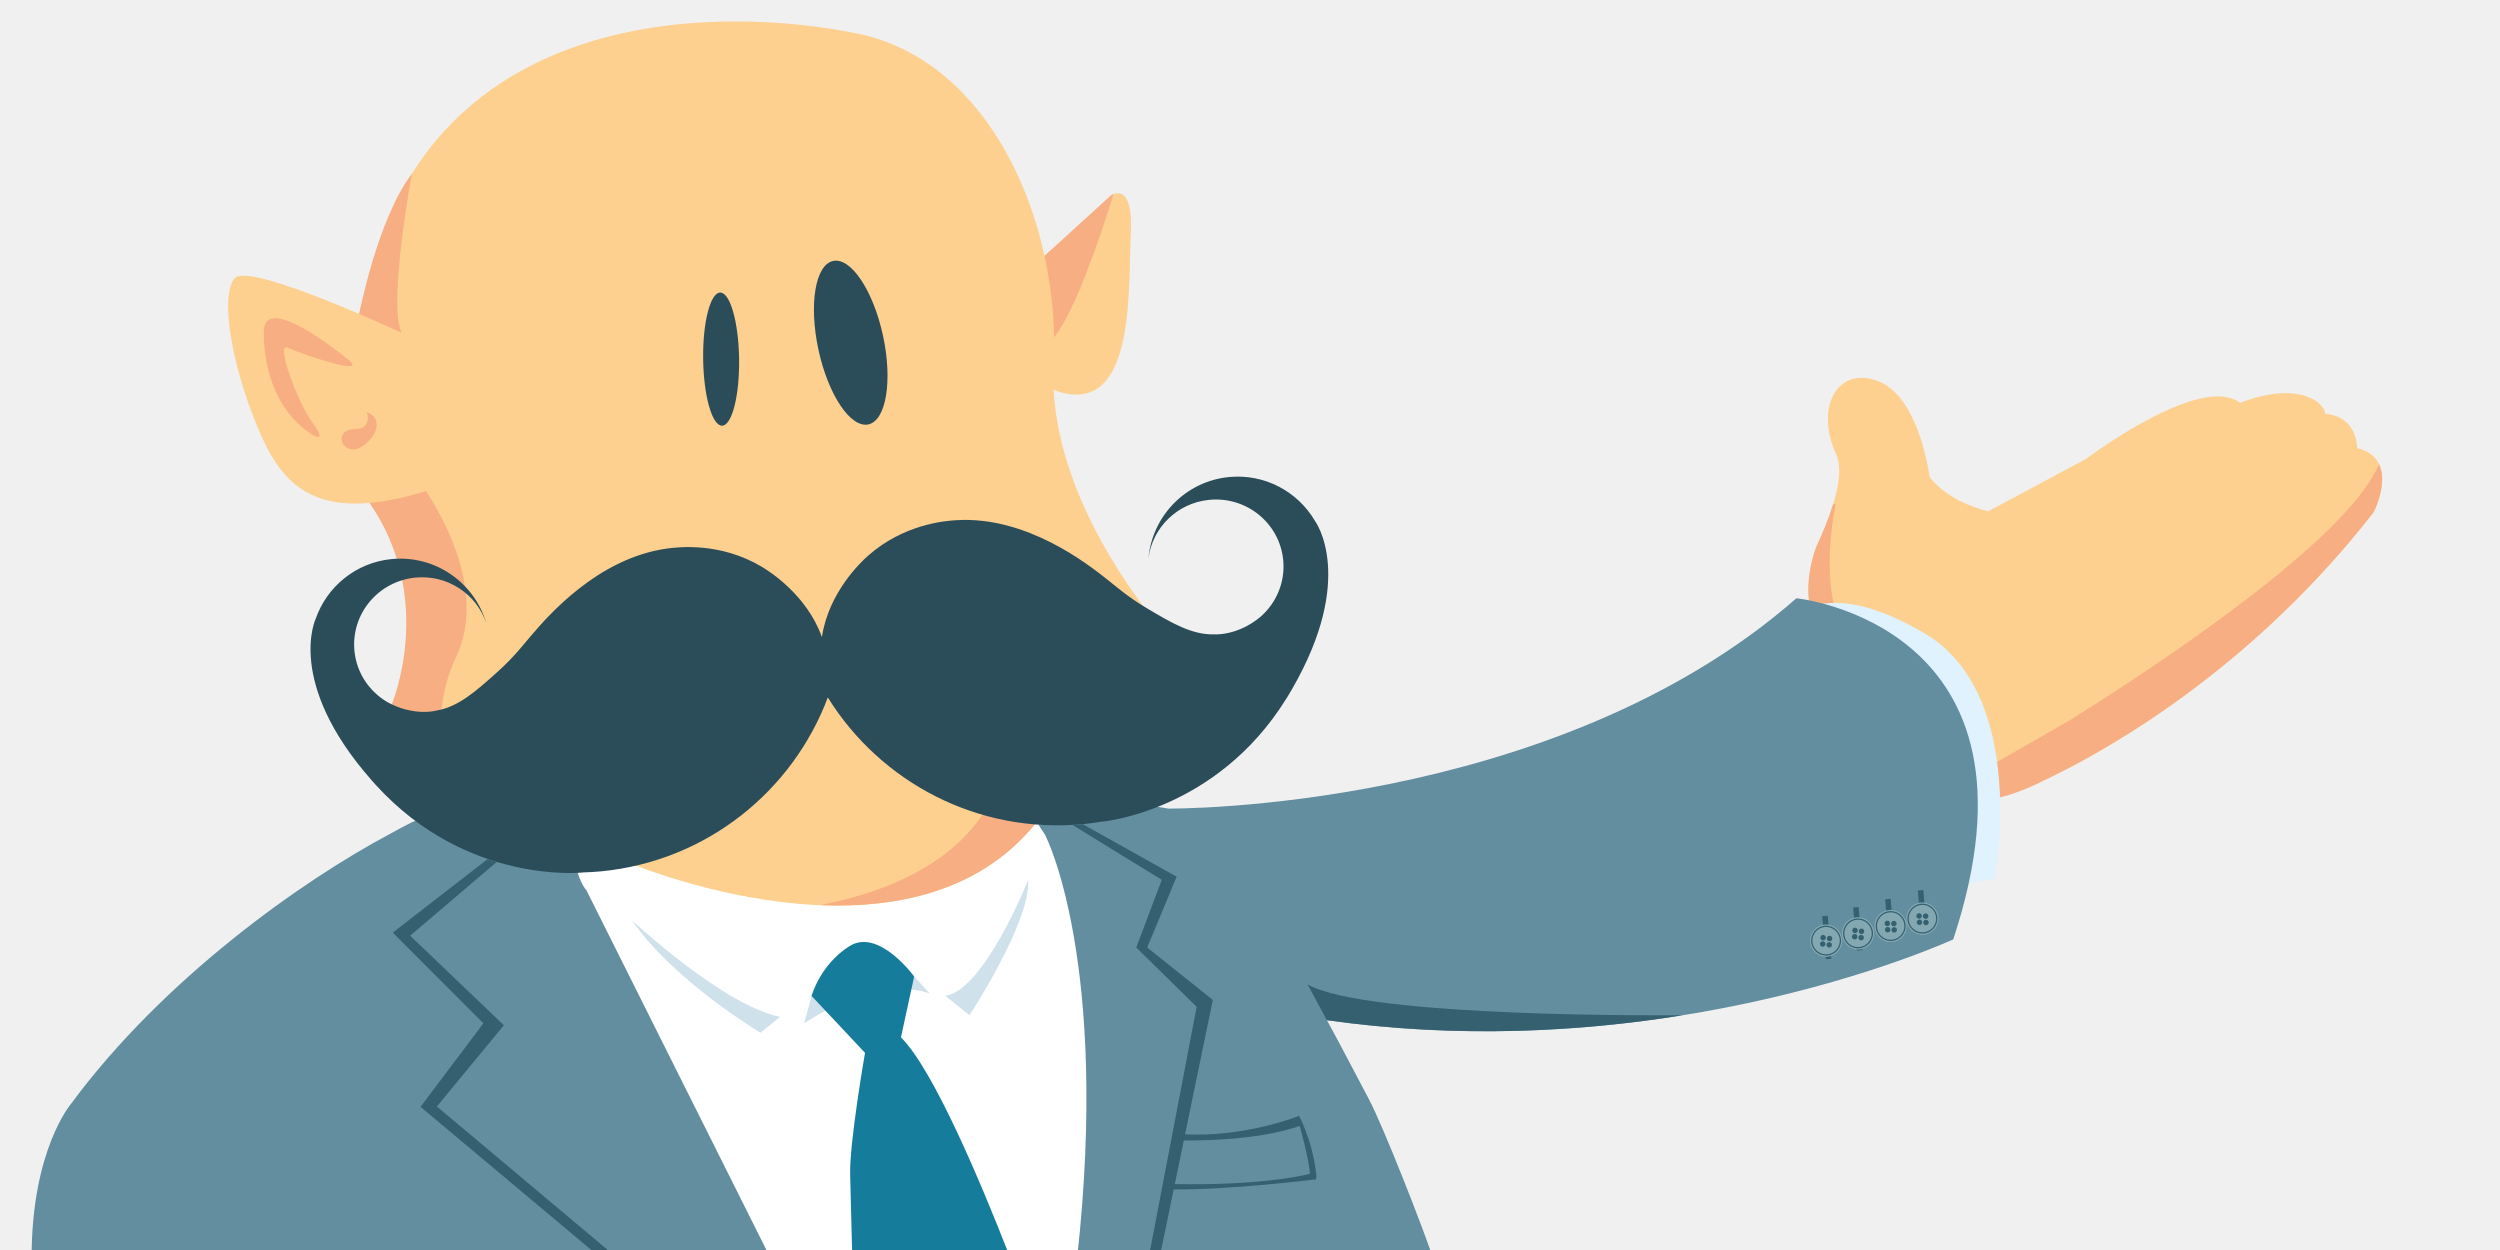
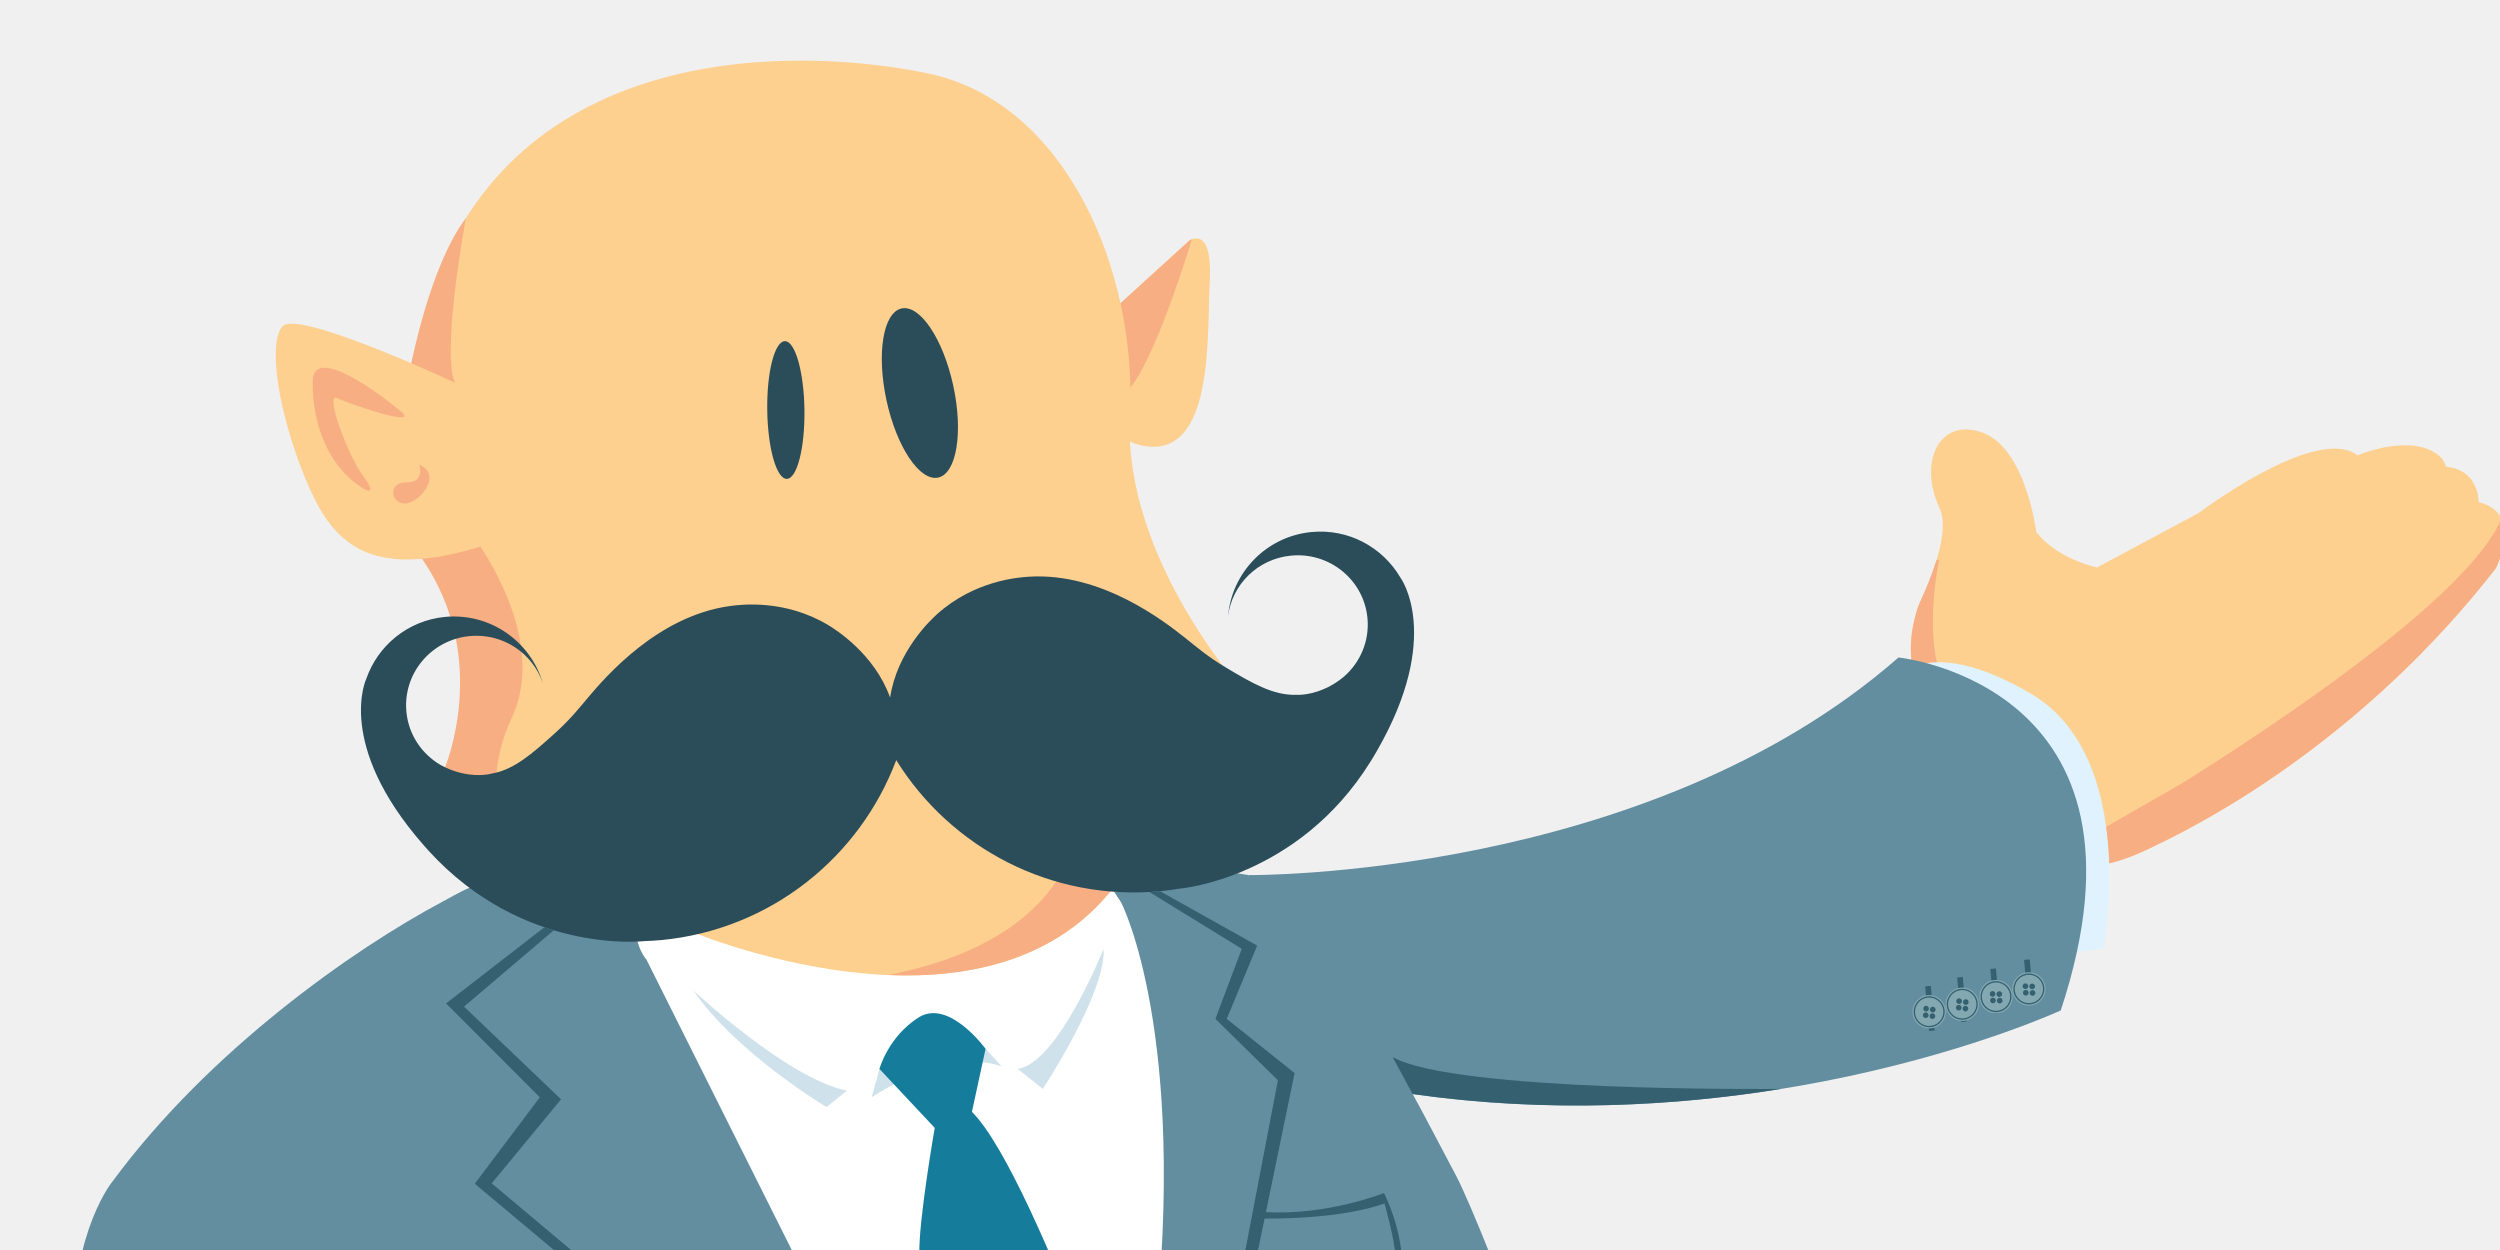
<svg xmlns="http://www.w3.org/2000/svg" width="500" height="250">
-   <g transform="translate(-11.43 -465.22)">
+   <g transform="translate(-11.4 -465.2)">
    <path d="M106.815 1018.245l6.857 34.288h108.112c.704-15.617 1.13-30.8.69-39.432-.033-.647-.083-1.246-.124-1.867-3.233-2.01-7.42-6.738-12.832-15.484-2.023-3.272-4.668-5.96-7.78-8.15-.346.616-.826 1.47-1.21 2.16-.313-.064-.617-.116-.933-.183-6.885-1.48-12.693-2.975-16.604-4.536-16.087 1.016-35.136 2.348-49.275 3.736-.726 3.483-4.526 9.666-21.454 13.42-.707.16-1.403.28-2.097.395.485 2.962 2.016 4.658 2.016 4.658s-.596 5.184-5.43 10.458c.038.336.065.54.065.54z" fill="#fff" />
    <path d="M70.498 995.314s4.116-2.31 5.41-2.786c1.295-.475 32.802 8.574 32.802 8.574l1.654 2.446 1.602 2.327.854 1.766-20.536 2.514-19.974-6.567-2.354-6.088.542-2.186zM209.518 995.75l11.32 4.968 13.795-6.29.878-4.505-5.623-.904-21.882 4.325" fill="#628ea0" />
    <path d="M487.503 913.512s.148-5.726-5.37-7.043c-.433-.08-.865-.16-1.328-.224-.295-1.266-1.29-2.7-3.987-3.685-5.9-2.16-14.11 1.378-14.11 1.378-7.83-5.982-29.185 9.306-32.667 11.877L409.31 926.92c-9.1-2.267-12.43-7.314-12.43-7.314s-2.08-16.814-10.793-20.238c-8.713-3.423-13.584 5.543-9.01 15.403 1.922 4.146-.628 12.007-4.223 19.73v.008s-2.536 6.282-1.34 12.657l-2.382 1.275s51.822-2.506 46.69 37.84c0 0 41.47-15.825 75.207-59.213.288-.57 5.608-11.335-3.524-13.555z" fill="#fdd08f" />
    <path d="M376.986 925.327c-.182.016-.366.057-.553.103-.885 2.883-2.145 5.986-3.583 9.07v.008s-2.535 6.282-1.34 12.657l-2.382 1.275s3.26-.158 8.066.243c-3.238-9.305-.208-23.356-.208-23.356z" fill="#f7ae83" />
    <path d="M404.384 988.714s8.43-.625 16-4.42c7.568-3.795-3.633-32.083-3.633-32.083l-31.9-8.85-10.21 4.32 7.262 25.912 22.482 15.122z" fill="#fdd08f" />
    <path d="M404.544 1005.805l6.12-.948s7.452-39.005-14.9-52.114c-22.35-13.11-28.642-2.108-28.642-2.108l37.422 55.17z" fill="#dff2fd" />
    <path d="M159.905 1029.63l-1.587 5.82s14.972-10.412 26.633-6.328l-3.306-3.608-21.69 3.944" fill="#cfe1eb" />
    <path d="M119.982 1000.956s33.167-8.03 41.558-37.904c0 0 14.792 24.79 46.465 29.237-27.166 35.052-88.023 8.666-88.023 8.666z" fill="#fdd08f" />
    <path d="M161.63 1010.392c-21.97-.916-41.648-9.436-41.648-9.436s33.167-8.03 41.558-37.904c0 0 11.363 19.038 35.49 26.74-3.953 6.73-13.357 16.362-35.4 20.6z" fill="none" />
    <path d="M197.03 989.79c3.403 1.087 7.06 1.95 10.975 2.5-11.72 15.122-29.707 18.798-46.376 18.102 22.043-4.238 31.447-13.87 35.4-20.6z" fill="#f7ae83" />
    <path d="M207.947 873.996l15.5-14.105s4.725-3.114 4.132 8.148c-.594 11.262 1.01 36.554-13.587 33.954-14.598-2.6-6.046-27.996-6.046-27.996z" fill="#fdd08f" />
    <path d="M208.06 891.977c5.077 1.428 13.505-24.682 15.85-32.312 1.176-.443 4.146-.7 3.67 8.37-.594 11.264 1.01 36.555-13.587 33.956-5.928-1.055-8.038-5.87-8.453-11.216.717.512 1.545.93 2.52 1.203z" fill="none" />
    <path d="M208.06 891.977c-.975-.274-1.803-.69-2.522-1.203-.61-7.82 2.407-16.778 2.407-16.778l15.5-14.105s.18-.118.465-.223c-2.345 7.628-10.775 33.738-15.85 32.31z" fill="#f7ae83" />
    <path d="M62.013 892.734l4.65-17.804c15.615-55.562 74.574-55.133 103.048-49.262 28.474 5.87 43.05 40.587 41.514 70.29-1.524 29.505 24.073 57.392 24.416 57.76.598 1.345.948 2.104.948 2.104s-51.872 9.476-61.444.345c-9.574-9.13-57.215 25.858-57.215 25.858s-8.33-1.808-18.955-10.708c-7.26 5.667-18.57 12.972-23.71 9.78-7.806-4.843-4.928-7.578-1.025-21.467 2-7.12-.202-17.556-2.824-26.042-2.057-4.51-3.84-9.244-5.288-14.21l-.074-.167.02-.024c-2.367-8.174-3.822-16.973-4.06-26.452z" fill="#fdd08f" />
    <g fill="#2b4d5a">
-       <ellipse ry="7.99" rx="2.158" cy="225.587" cx="101.033" transform="rotate(-1.204 31552.264 3222.717) scale(1.766)">
+       <ellipse ry="7.99" rx="2.158" cy="225.587" cx="101.033" transform="matrix(1.8 0 0 1.8 -44 499.2)">
        <animate repeatCount="indefinite" begin="0s" dur="1s" values="7.98;7.98;7.98;7.98;7.98;7.98;7.98;7.98;7.98;7.98;7.98;7.98;7.98;0.4;0.4;7.98;7.98;7.98;7.98;7.98;7.98; 7.98;7.98;7.98;7.98;7.98;7.98;7.98;7.98;7.98;7.98;7.98;7.98;7.98;7.98;7.98;7.98;7.98;7.98;7.98;7.98;7.98;7.98; 7.98;7.98;7.98;7.98;7.98;7.98;7.98;7.98;7.98;7.98;7.98;7.98;7.98;7.98;7.98;7.98;7.98;7.98;7.98;7.98;7.98;7.98; 7.98;7.98;7.98;7.98;7.98;7.98;7.98;7.98;7.98;7.98;7.98;7.98;7.98;7.98;7.98;7.98;7.98;7.98;7.98;7.98;7.98;7.98; 7.98;7.98;7.98;7.98;7.98;7.98;7.98;7.98;7.98;7.98;7.98;7.98;7.98;7.98;7.98;7.98;7.98;7.98;7.98;7.98;7.98;7.98; 7.98;7.98;7.98;7.98;7.98;7.98;7.98;7.98;7.98;7.98;7.98;" attributeName="ry" />
      </ellipse>
-       <ellipse ry="10.036" rx="3.965" cy="223.612" cx="116.595" transform="rotate(-12.21 2512.515 820.93) scale(1.766)">
+       <ellipse ry="10.036" rx="3.965" cy="223.612" cx="116.595" transform="matrix(1.7 -.4 .4 1.7 -116.4 548.6)">
        <animate repeatCount="indefinite" begin="0s" dur="1s" values="10;10;10;10;10;10;10;10;10;10;10;10;10;0.4;0.4;10;10;10;10;10;10; 10;10;10;10;10;10;10;10;10;10;10;10;10;10;10;10;10;10;10;10;10;10; 10;10;10;10;10;10;10;10;10;10;10;10;10;10;10;10;10;10;10;10;10;10; 10;10;10;10;10;10;10;10;10;10;10;10;10;10;10;10;10;10;10;10;10;10; 10;10;10;10;10;10;10;10;10;10;10;10;10;10;10;10;10;10;10;10;10;10; 10;10;10;10;10;10;10;10;10;10;10;" attributeName="ry" />
      </ellipse>
    </g>
    <path d="M75.186 855.354s-5.1 27.29-2.225 33.7c2.876 6.407-6.13 1.798-8.946-3.978-.002.002 3.917-20.253 11.172-29.722zM66.21 925.137s3.988-9.532 7.954-6.767c0 0 1.37.823 3.57 2.47.13.202.267.42.413.656-.423.11-.664.18-.664.18s14.796 19.86 7.048 36.147c-4.48 9.415-3.656 19.772-2.044 26.85-1.812-.833-3.415-1.793-4.667-2.816-9.535-7.78-6.91-14.03-6.91-14.03s9.432-22.234-4.7-42.69z" fill="#f7ae83" />
    <path d="M66.5 983.754c-18.083-20.625-11.723-34.027-11.723-34.027l.002.004c2.35-6.79 8.47-11.946 16.092-12.693 9.243-.906 17.582 4.98 20.08 13.586-2.058-6.17-8.215-10.327-15.03-9.657-7.898.773-13.68 7.736-12.916 15.55.462 4.72 3.214 8.662 7.056 10.88 1.347.733 2.638 1.218 3.82 1.527.29.07.58.14.877.19l-.005.012c3.357.68 5.672.01 5.672.01 4.614-.76 8.467-4.21 12.79-8.09 3.595-3.22 5.46-5.706 7.222-7.766 3.377-3.955 14.08-16.476 28.884-18.486 2.31-.314 11.188-1.386 20.024 3.87 1.423.847 9.524 5.867 12.747 14.9 1.407-9.487 8.38-15.98 9.613-17.09 7.65-6.87 16.565-7.54 18.892-7.682 14.914-.902 27.84 9.306 31.924 12.53 2.127 1.678 4.44 3.753 8.59 6.218 4.997 2.966 9.445 5.603 14.118 5.45 0 0 2.4.213 5.562-1.108l-.007-.01c.28-.108.55-.234.82-.357 1.103-.535 2.273-1.26 3.453-2.24 3.34-2.924 5.273-7.324 4.81-12.044-.766-7.812-7.79-13.52-15.69-12.746-6.813.667-12.047 5.94-12.868 12.39.78-8.927 7.817-16.32 17.06-17.225 7.622-.748 14.627 3.123 18.252 9.328v-.004s8.836 11.908-4.888 35.64l-.06.108c-.242.413-.485.828-.74 1.25-.14.232-.284.46-.427.69-.005.004-.008.01-.01.015-14.903 23.965-39.047 26.02-39.047 26.02l.018-.015c-1.276.212-2.56.395-3.868.524-22.443 2.2-43.12-8.882-54.255-26.833-7.44 19.77-25.573 34.654-48.016 36.852-1.305.127-2.603.198-3.896.237l.02.012s-24.56 2.724-43.92-18.557c-.335-.367-.658-.73-.976-1.093-.02-.023-.038-.046-.06-.07z" fill="#2b4d5a" />
    <path d="M74.466 889.754s-33.782-15.94-36.875-12.22c-3.09 3.72-.645 17.876 4.444 30.503 5.087 12.63 11.747 21.742 35.128 14.894 23.38-6.847-2.696-33.176-2.696-33.176z" fill="#fdd08f" />
    <path d="M61.14 894.332s-17.25-14.24-17.34-5.512c-.092 8.728 3.217 17.794 10.824 22.174 0 0 2.537 1.222-.553-2.933-3.09-4.153-7.897-17.107-5.22-15.83 2.673 1.276 18.588 6.7 12.29 2.102zM65.628 905.842s1.278 3.673-2.597 3.64c-3.875-.034-3.296 4.22-.4 4.325 2.9.106 7.978-5.89 2.998-7.965z" fill="#f7ae83" />
    <path d="M121.824 1013.594s19.37 18.117 31.417 20.483l-4.173 3.36s-18.48-11.025-27.243-23.843zM188.216 1029.6l5.15 4.12s13-19.718 12.46-28.694c-.002 0-9.37 23.543-17.61 24.573z" fill="#cfe1eb" />
    <path d="M235.51 989.923s81.388.816 133.145-44.58c0 0 55.345 5.59 33.242 72.303 0 0-67.08 31.057-146.555 14.752l-20.405-32.145-1.83-4.616 2.404-5.714z" fill="#628ea0" />
    <path fill="#34606f" d="M374.118 1012.728l1.157-.1.78 9.126-1.157.1zM380.672 1010.895l1.158-.1.78 9.126-1.158.1zM387.46 1009.147l1.158-.1.78 9.125-1.158.1zM394.384 1007.295l1.158-.1.78 9.126-1.157.1z" />
-     <circle transform="matrix(1.766 0 0 1.766 -37.685 496.31)" r="1.937" cy="295.398" cx="233.682" fill="#84a8b2" />
+     <circle transform="matrix(1.8 0 0 1.8 -37.7 496.3)" r="1.937" cy="295.398" cx="233.682" fill="#84a8b2" />
    <path d="M375.218 1021.082c-1.744.15-3.284-1.147-3.434-2.892-.15-1.743 1.147-3.284 2.892-3.433 1.745-.148 3.284 1.148 3.434 2.893.15 1.744-1.147 3.282-2.892 3.432zm-.517-6.058c-1.596.136-2.784 1.547-2.648 3.143.136 1.596 1.547 2.785 3.143 2.647 1.596-.136 2.785-1.547 2.65-3.143-.137-1.595-1.548-2.784-3.144-2.646z" fill="#34606f" />
-     <circle transform="matrix(1.766 0 0 1.766 -37.685 496.31)" r=".329" cy="295.797" cx="233.278" fill="#34606f" />
-     <circle transform="matrix(1.766 0 0 1.766 -37.685 496.31)" r=".329" cy="295.038" cx="233.321" fill="#34606f" />
-     <circle transform="matrix(1.766 0 0 1.766 -37.685 496.31)" r=".329" cy="295.904" cx="234.056" fill="#34606f" />
-     <circle transform="matrix(1.766 0 0 1.766 -37.685 496.31)" r=".329" cy="295.145" cx="234.098" fill="#34606f" />
-     <circle transform="matrix(1.766 0 0 1.766 -37.685 496.31)" r="1.937" cy="294.527" cx="237.516" fill="#84a8b2" />
+     <circle transform="matrix(1.8 0 0 1.8 -37.7 496.3)" r=".329" cy="295.797" cx="233.278" fill="#34606f" />
+     <circle transform="matrix(1.8 0 0 1.8 -37.7 496.3)" r=".329" cy="295.038" cx="233.321" fill="#34606f" />
+     <circle transform="matrix(1.8 0 0 1.8 -37.7 496.3)" r=".329" cy="295.904" cx="234.056" fill="#34606f" />
+     <circle transform="matrix(1.8 0 0 1.8 -37.7 496.3)" r=".329" cy="295.145" cx="234.098" fill="#34606f" />
+     <circle transform="matrix(1.8 0 0 1.8 -37.7 496.3)" r="1.937" cy="294.527" cx="237.516" fill="#84a8b2" />
    <path d="M381.988 1019.544c-1.744.15-3.284-1.147-3.434-2.892-.15-1.743 1.147-3.284 2.892-3.433 1.745-.15 3.284 1.147 3.435 2.892.15 1.744-1.147 3.284-2.892 3.432zm-.52-6.056c-1.595.136-2.784 1.547-2.648 3.143.136 1.597 1.547 2.786 3.143 2.648 1.597-.136 2.785-1.547 2.65-3.143-.137-1.597-1.546-2.785-3.144-2.647z" fill="#34606f" />
-     <circle transform="matrix(1.766 0 0 1.766 -37.685 496.31)" r=".329" cy="294.927" cx="237.112" fill="#34606f" />
-     <circle transform="matrix(1.766 0 0 1.766 -37.685 496.31)" r=".329" cy="294.167" cx="237.154" fill="#34606f" />
-     <circle transform="matrix(1.766 0 0 1.766 -37.685 496.31)" r=".329" cy="295.034" cx="237.889" fill="#34606f" />
-     <circle transform="matrix(1.766 0 0 1.766 -37.685 496.31)" r=".329" cy="294.274" cx="237.932" fill="#34606f" />
-     <circle transform="matrix(1.766 0 0 1.766 -37.685 496.31)" r="1.937" cy="293.644" cx="241.434" fill="#84a8b2" />
+     <circle transform="matrix(1.8 0 0 1.8 -37.7 496.3)" r=".329" cy="294.927" cx="237.112" fill="#34606f" />
+     <circle transform="matrix(1.8 0 0 1.8 -37.7 496.3)" r=".329" cy="294.167" cx="237.154" fill="#34606f" />
+     <circle transform="matrix(1.8 0 0 1.8 -37.7 496.3)" r=".329" cy="295.034" cx="237.889" fill="#34606f" />
+     <circle transform="matrix(1.8 0 0 1.8 -37.7 496.3)" r=".329" cy="294.274" cx="237.932" fill="#34606f" />
+     <circle transform="matrix(1.8 0 0 1.8 -37.7 496.3)" r="1.937" cy="293.644" cx="241.434" fill="#84a8b2" />
    <path d="M389.253 1017.938c-1.72.34-3.39-.78-3.732-2.497-.34-1.716.782-3.39 2.5-3.73 1.718-.34 3.39.78 3.73 2.496.342 1.717-.78 3.39-2.497 3.732zm-1.182-5.965c-1.57.31-2.596 1.843-2.285 3.415.31 1.57 1.843 2.597 3.415 2.287 1.57-.31 2.597-1.844 2.286-3.416-.31-1.572-1.84-2.598-3.415-2.287z" fill="#34606f" />
-     <circle transform="matrix(1.766 0 0 1.766 -37.685 496.31)" r=".329" cy="294.086" cx="241.076" fill="#34606f" />
-     <circle transform="matrix(1.766 0 0 1.766 -37.685 496.31)" r=".329" cy="293.326" cx="241.035" fill="#34606f" />
-     <circle transform="matrix(1.766 0 0 1.766 -37.685 496.31)" r=".329" cy="294.107" cx="241.861" fill="#34606f" />
-     <circle transform="matrix(1.766 0 0 1.766 -37.685 496.31)" r=".329" cy="293.347" cx="241.82" fill="#34606f" />
-     <circle transform="matrix(1.766 0 0 1.766 -37.685 496.31)" r="1.937" cy="292.751" cx="245.246" fill="#84a8b2" />
+     <circle transform="matrix(1.8 0 0 1.8 -37.7 496.3)" r=".329" cy="294.086" cx="241.076" fill="#34606f" />
+     <circle transform="matrix(1.8 0 0 1.8 -37.7 496.3)" r=".329" cy="293.326" cx="241.035" fill="#34606f" />
+     <circle transform="matrix(1.8 0 0 1.8 -37.7 496.3)" r=".329" cy="294.107" cx="241.861" fill="#34606f" />
+     <circle transform="matrix(1.8 0 0 1.8 -37.7 496.3)" r=".329" cy="293.347" cx="241.82" fill="#34606f" />
+     <circle transform="matrix(1.8 0 0 1.8 -37.7 496.3)" r="1.937" cy="292.751" cx="245.246" fill="#84a8b2" />
    <path d="M395.984 1016.36c-1.718.34-3.39-.78-3.73-2.496-.34-1.717.78-3.39 2.497-3.73 1.72-.34 3.392.78 3.732 2.496.34 1.718-.78 3.39-2.498 3.73zm-1.18-5.964c-1.57.31-2.597 1.843-2.286 3.415.31 1.573 1.843 2.598 3.415 2.288 1.57-.31 2.597-1.844 2.286-3.415-.312-1.572-1.844-2.598-3.416-2.287z" fill="#34606f" />
-     <circle transform="matrix(1.766 0 0 1.766 -37.685 496.31)" r=".329" cy="293.193" cx="244.889" fill="#34606f" />
-     <circle transform="matrix(1.766 0 0 1.766 -37.685 496.31)" r=".329" cy="292.433" cx="244.848" fill="#34606f" />
-     <circle transform="matrix(1.766 0 0 1.766 -37.685 496.31)" r=".329" cy="293.214" cx="245.673" fill="#34606f" />
-     <circle transform="matrix(1.766 0 0 1.766 -37.685 496.31)" r=".329" cy="292.454" cx="245.632" fill="#34606f" />
+     <circle transform="matrix(1.8 0 0 1.8 -37.7 496.3)" r=".329" cy="293.193" cx="244.889" fill="#34606f" />
+     <circle transform="matrix(1.8 0 0 1.8 -37.7 496.3)" r=".329" cy="292.433" cx="244.848" fill="#34606f" />
+     <circle transform="matrix(1.8 0 0 1.8 -37.7 496.3)" r=".329" cy="293.214" cx="245.673" fill="#34606f" />
+     <circle transform="matrix(1.8 0 0 1.8 -37.7 496.3)" r=".329" cy="292.454" cx="245.632" fill="#34606f" />
    <path d="M265.038 1027.208l4.092 7.565c28.03 3.974 54.02 2.406 75.452-1.05-1.893.018-66.82.647-79.544-6.515z" fill="#34606f" />
    <path d="M492.154 916.935c-6.74 15.978-46.144 42.12-65.454 54.21l-15.47 8.87s.656 5.278.58 7.514c0 0 3.47-.6 9.808-3.817l.002-.004c12.56-6 43.293-23.06 69.407-56.646.21-.41 3.022-6.14 1.127-10.13z" fill="#f7ae83" />
    <path d="M218.153 1052.533h60.395c-.2-.385-.378-.772-.582-1.157-11.504-21.505-21.54-44.116-45.612-57.86-5.637 1.42-12.656 2.273-20.296 2.273-.866 0-1.7-.04-2.545-.066l.007.026c-.002-.002 8.822 17.217 8.633 56.783zM112.178 1007.246c-4.78.362-9.965.164-15.33-.72-10.942-1.798-20.307-6.006-26.35-11.21-18.594 9.88-47.964 30.672-67.57 57.217h131.91l-22.66-45.287z" fill="#628ea0" />
    <path fill="#34606f" d="M80.92 1052.533l13.755-16.678-19.865-18.982 18.375-15.647-1.92-.616-20.133 15.6 19.203 19.24-12.862 17.083M241.53 1031.954l-3.936 20.58h2.806l4.552-22.052-13.905-11.11 6.235-15.008-19.897-11.137-2.18.164 18.932 11.636-5.41 14.347" />
    <path d="M169.525 1052.533h18.308c-3.195-6.277-6.322-11.465-8.98-14.116l2.79-12.903s-7.518-10.375-13.742-6.415c-6.224 3.96-7.997 10.53-7.997 10.53l11.328 12.075c.003 0-.875 5.024-1.705 10.828z" fill="#167c9c" />
  </g>
-   <g transform="matrix(1.353 0 0 1.353 -229.365 -221.106)">
+   <g transform="matrix(1.4 0 0 1.4 -229.4 -221.1)">
    <path d="M227.143 286.702s2.87-1.612 3.773-1.943c.902-.332 22.875 5.98 22.875 5.98l1.155 1.704 1.117 1.624.596 1.23-14.32 1.752-13.93-4.58-1.643-4.245.378-1.523zM341.605 286.083l.612-3.14-3.922-.63-15.26 3.016 1.056 1.674 7.894 3.466" fill="#628ea0" />
    <path d="M517.947 229.656s.103-3.994-3.744-4.912c-.3-.056-.603-.11-.926-.155-.206-.884-.9-1.883-2.78-2.57-4.116-1.507-9.84.96-9.84.96-5.46-4.173-20.353 6.488-22.78 8.28l-14.46 7.745c-6.345-1.58-8.667-5.1-8.667-5.1s-1.452-11.725-7.527-14.112c-6.076-2.388-9.474 3.865-6.284 10.742 1.34 2.89-.438 8.373-2.945 13.758v.005s-1.77 4.38-.934 8.826l-1.66.89s36.14-1.748 32.56 26.387c0 0 28.92-11.034 52.447-41.292.2-.396 3.91-7.904-2.46-9.452z" fill="#fdd08f" />
    <path d="M440.877 237.895c-.126.01-.255.04-.385.072-.616 2.01-1.497 4.175-2.498 6.326v.005s-1.77 4.38-.934 8.826l-1.66.89s2.274-.11 5.624.17c-2.26-6.49-.147-16.29-.147-16.29z" fill="#f7ae83" />
    <path d="M459.983 282.1s5.88-.437 11.157-3.083c5.278-2.647-2.534-22.374-2.534-22.374l-22.248-6.172-7.12 3.013 5.065 18.07 15.68 10.546z" fill="#fdd08f" />
    <path d="M460.095 294.018l4.267-.662s5.198-27.2-10.39-36.342c-15.587-9.142-19.974-1.47-19.974-1.47l26.097 38.474z" fill="#dff2fd" />
    <path d="M333.04 297.802c-2.255-1.403-5.175-4.7-8.95-10.798-1.41-2.28-3.255-4.155-5.425-5.683l-.845 1.507c-.218-.044-.43-.08-.65-.127-4.802-1.032-8.853-2.075-11.58-3.164-11.22.708-24.503 1.636-34.362 2.605-.506 2.43-3.156 6.74-14.96 9.36-.495.11-.98.194-1.464.276.338 2.065 1.406 3.247 1.406 3.247s-.415 3.616-3.786 7.294c.028.236.047.377.047.377l9.314 46.573h69.634c.965-15.68 2.24-39.748 1.71-50.16-.025-.454-.06-.87-.088-1.305z" fill="#fff" />
    <path d="M289.492 310.632l-1.107 4.058s10.44-7.26 18.574-4.413l-2.307-2.515-15.125 2.75" fill="#cfe1eb" />
    <path d="M261.652 290.636s23.13-5.6 28.98-26.433c0 0 10.316 17.29 32.404 20.39-18.946 24.444-61.384 6.043-61.384 6.043z" fill="#fdd08f" />
    <path d="M290.694 297.216c-15.32-.64-29.043-6.58-29.043-6.58s23.13-5.6 28.982-26.434c0 0 7.923 13.277 24.75 18.647-2.757 4.694-9.315 11.41-24.688 14.366z" fill="none" />
    <path d="M315.38 282.85c2.375.758 4.924 1.36 7.655 1.742-8.173 10.546-20.717 13.11-32.34 12.625 15.372-2.956 21.93-9.673 24.686-14.367z" fill="#f7ae83" />
    <path d="M322.994 202.1l10.81-9.838s3.294-2.173 2.88 5.68c-.414 7.855.705 25.492-9.474 23.68-10.18-1.813-4.216-19.523-4.216-19.523z" fill="#fdd08f" />
    <path d="M323.073 214.638c3.54.996 9.418-17.213 11.054-22.533.82-.31 2.89-.487 2.557 5.838-.413 7.854.705 25.49-9.474 23.678-4.134-.735-5.605-4.092-5.895-7.82.5.356 1.08.647 1.758.838z" fill="none" />
    <path d="M323.073 214.638c-.68-.19-1.257-.482-1.758-.84-.424-5.452 1.68-11.7 1.68-11.7l10.808-9.837s.126-.08.324-.156c-1.636 5.32-7.514 23.53-11.054 22.534z" fill="#f7ae83" />
    <path d="M221.226 215.166l3.242-12.416c10.89-38.747 52.005-38.448 71.862-34.354 19.856 4.094 30.02 28.304 28.95 49.018-1.062 20.576 16.79 40.023 17.027 40.28.417.938.662 1.468.662 1.468s-36.174 6.607-42.85.24c-6.676-6.367-39.9 18.032-39.9 18.032s-5.81-1.26-13.217-7.468c-5.062 3.952-12.95 9.046-16.535 6.82-5.442-3.377-3.436-5.284-.714-14.97 1.395-4.966-.14-12.244-1.97-18.162-1.433-3.145-2.677-6.446-3.688-9.91l-.052-.115.015-.018c-1.654-5.7-2.668-11.835-2.834-18.446z" fill="#fdd08f" />
-     <ellipse transform="rotate(-.81 276.266 215.926)" cx="276.112" cy="216.501" rx="2.657" ry="9.839" fill="#2b4d5a" />
-     <ellipse transform="rotate(-12.177 295.31 214.06)" cx="295.275" cy="214.068" rx="4.883" ry="12.359" fill="#2b4d5a" />
+     <ellipse transform="rotate(-.8 276.3 215.9)" cx="276.112" cy="216.501" rx="2.657" ry="9.839" fill="#2b4d5a" />
+     <ellipse transform="rotate(-12.2 295.3 214.1)" cx="295.275" cy="214.068" rx="4.883" ry="12.359" fill="#2b4d5a" />
    <path d="M230.412 189.1s-3.556 19.03-1.552 23.5c2.004 4.467-4.276 1.254-6.24-2.774 0 0 2.733-14.124 7.792-20.727zM224.152 237.762s2.782-6.647 5.547-4.72c0 0 .955.575 2.49 1.722.09.14.185.294.288.458-.295.076-.462.126-.462.126s10.318 13.85 4.914 25.208c-3.124 6.566-2.55 13.788-1.426 18.725-1.263-.58-2.38-1.25-3.255-1.963-6.65-5.426-4.818-9.783-4.818-9.783s6.576-15.506-3.28-29.772z" fill="#f7ae83" />
    <path d="M224.354 278.64c-12.61-14.382-8.175-23.73-8.175-23.73v.003c1.64-4.735 5.91-8.33 11.223-8.852 6.446-.63 12.26 3.473 14.002 9.475-1.434-4.302-5.73-7.2-10.48-6.735-5.51.54-9.54 5.394-9.007 10.844.322 3.29 2.24 6.04 4.92 7.588.94.51 1.84.85 2.666 1.066.202.05.404.097.61.133l-.003.01c2.342.474 3.956.005 3.956.005 3.218-.53 5.904-2.934 8.92-5.64 2.507-2.248 3.808-3.98 5.036-5.417 2.356-2.757 9.82-11.49 20.143-12.89 1.612-.22 7.802-.968 13.964 2.698.99.59 6.64 4.09 8.888 10.39.982-6.616 5.845-11.146 6.704-11.917 5.334-4.793 11.55-5.26 13.175-5.36 10.4-.628 19.416 6.49 22.262 8.737 1.483 1.172 3.095 2.618 5.99 4.337 3.484 2.07 6.586 3.907 9.846 3.8 0 0 1.674.148 3.88-.772l-.005-.007c.196-.076.385-.162.574-.25.768-.372 1.585-.878 2.408-1.562 2.33-2.038 3.677-5.107 3.355-8.4-.534-5.448-5.432-9.428-10.94-8.888-4.752.465-8.403 4.142-8.975 8.64.544-6.225 5.452-11.38 11.897-12.01 5.313-.522 10.198 2.178 12.726 6.504v-.003s6.163 8.305-3.407 24.854l-.044.077c-.167.288-.338.578-.514.87-.098.163-.198.322-.298.482l-.007.01c-10.393 16.713-27.23 18.146-27.23 18.146l.012-.01c-.89.147-1.788.275-2.7.364-15.65 1.533-30.07-6.194-37.834-18.712-5.188 13.787-17.834 24.166-33.485 25.7-.91.088-1.815.137-2.717.164l.014.008s-17.127 1.9-30.63-12.94c-.232-.257-.457-.51-.68-.763-.014-.014-.03-.03-.043-.047z" fill="#2b4d5a" />
    <path d="M229.91 213.087s-23.558-11.115-25.715-8.52c-2.157 2.593-.45 12.464 3.098 21.27 3.548 8.807 8.193 15.162 24.497 10.386 16.304-4.776-1.88-23.136-1.88-23.136z" fill="#fdd08f" />
    <path d="M220.616 216.28s-12.028-9.93-12.093-3.844c-.065 6.086 2.244 12.41 7.548 15.464 0 0 1.77.852-.384-2.046-2.155-2.898-5.508-11.93-3.64-11.04 1.865.89 12.963 4.673 8.57 1.467zM223.746 224.307s.89 2.56-1.81 2.538c-2.703-.023-2.3 2.943-.28 3.017 2.022.074 5.563-4.11 2.09-5.555z" fill="#f7ae83" />
    <path d="M295.197 337.14c.067 2.076.19 7.143.306 12.125h23.32c-4.348-11.162-11.32-27.724-16.118-32.505l1.948-8.997s-5.243-7.236-9.584-4.473c-4.342 2.763-5.578 7.343-5.578 7.343l7.9 8.42s-2.346 13.424-2.195 18.086z" fill="#167c9c" />
    <path d="M376.928 349.265l4.354-.068c-1.288-3.954-7.306-19.374-9.46-23.4-8.02-14.998-15.02-30.765-31.807-40.35-3.93.99-8.826 1.584-14.154 1.584-.603 0-1.184-.027-1.774-.044l.005.018s9.478 18.463 4.665 62.26h48.173z" fill="#628ea0" />
    <path d="M262.936 299.45s13.508 12.633 21.91 14.283l-2.913 2.344s-12.887-7.69-18.997-16.628zM309.236 310.61l3.592 2.875s9.064-13.75 8.688-20.01c0 0-6.534 16.417-12.28 17.136z" fill="#cfe1eb" />
    <path fill="#34606f" d="M341.258 293.475l-3.77 10.005 8.927 8.774-7.08 37.01h1.615l7.85-38.037-9.697-7.747 4.35-10.467-13.876-7.767-1.52.114" />
    <path d="M362.013 329.698l-.462-1.334s-7.977 3.226-17.04 2.726l-.13.656-.274.26c12.622.104 17.907-2.308 17.907-2.308z" fill="#34606f" />
    <path d="M364.065 336.907c-.262-2.562-.966-4.83-1.563-6.385l-.003-.01-.007-.012c-.51-1.33-.942-2.135-.942-2.135v.718c.057.1.112.218.167.338l-.166.093s1.604 5.618 1.624 7.792l.596-.218-.007-.08.302-.1z" fill="#34606f" />
    <path d="M364.028 336.575c-.097.11-.264.215-.49.315l-.012-.06s-6.31 1.898-20.652 1.616v.28c-.06 0-.103.002-.103.002v.513c8.877.078 21.257-1.493 21.257-1.493.202-.365 0-1.172 0-1.172z" fill="#34606f" />
    <path d="M342.217 282.943s56.757.57 92.85-31.088c0 0 38.594 3.897 23.182 50.42 0 0-46.78 21.66-102.203 10.288l-14.23-22.417-1.276-3.22 1.677-3.983z" fill="#628ea0" />
    <path fill="#34606f" d="M438.883 298.846l.81-.07.543 6.364-.808.07zM443.454 297.567l.808-.07.544 6.364-.808.07zM448.188 296.348l.808-.07.544 6.364-.808.07zM453.016 295.056l.808-.07.544 6.364-.808.07z" />
    <circle cx="439.455" cy="302.466" r="2.385" fill="#84a8b2" />
    <path d="M439.644 304.67c-1.216.105-2.29-.8-2.395-2.016-.105-1.216.8-2.29 2.016-2.394 1.216-.104 2.29.8 2.395 2.017.105 1.216-.8 2.29-2.016 2.394zm-.36-4.224c-1.115.095-1.943 1.08-1.848 2.192.095 1.113 1.078 1.942 2.192 1.846 1.114-.096 1.942-1.08 1.847-2.192-.095-1.113-1.08-1.94-2.192-1.846z" fill="#34606f" />
    <circle cx="438.958" cy="302.958" r=".405" fill="#34606f" />
    <circle cx="439.011" cy="302.022" r=".405" fill="#34606f" />
    <circle cx="439.916" cy="303.09" r=".405" fill="#34606f" />
    <circle cx="439.968" cy="302.154" r=".405" fill="#34606f" />
    <g>
      <circle cx="444.176" cy="301.394" r="2.385" fill="#84a8b2" />
      <path d="M444.365 303.6c-1.216.104-2.29-.8-2.395-2.017-.104-1.216.8-2.29 2.017-2.394 1.216-.105 2.29.8 2.395 2.016.104 1.215-.8 2.29-2.017 2.394zm-.362-4.225c-1.114.095-1.942 1.08-1.847 2.192.095 1.113 1.078 1.942 2.192 1.846 1.114-.096 1.942-1.08 1.847-2.192-.095-1.112-1.078-1.94-2.192-1.845z" fill="#34606f" />
      <circle cx="443.679" cy="301.886" r=".405" fill="#34606f" />
      <circle cx="443.731" cy="300.951" r=".405" fill="#34606f" />
      <circle cx="444.636" cy="302.018" r=".405" fill="#34606f" />
      <circle cx="444.689" cy="301.082" r=".405" fill="#34606f" />
    </g>
    <g>
      <circle cx="449.001" cy="300.307" r="2.385" fill="#84a8b2" />
      <path d="M449.43 302.478c-1.197.237-2.364-.544-2.6-1.742-.238-1.197.543-2.364 1.74-2.6 1.2-.238 2.366.543 2.603 1.74.237 1.198-.545 2.365-1.742 2.602zm-.822-4.16c-1.097.218-1.812 1.286-1.595 2.383.217 1.097 1.285 1.812 2.382 1.595 1.096-.217 1.812-1.285 1.595-2.382-.218-1.096-1.286-1.81-2.382-1.594z" fill="#34606f" />
      <circle cx="448.561" cy="300.851" r=".405" fill="#34606f" />
      <circle cx="448.51" cy="299.915" r=".405" fill="#34606f" />
      <circle cx="449.527" cy="300.876" r=".405" fill="#34606f" />
      <circle cx="449.476" cy="299.941" r=".405" fill="#34606f" />
    </g>
    <g>
      <circle cx="453.696" cy="299.207" r="2.385" fill="#84a8b2" />
      <path d="M454.125 301.38c-1.198.236-2.365-.545-2.602-1.743-.237-1.197.544-2.364 1.742-2.6 1.198-.238 2.365.543 2.602 1.74.237 1.197-.544 2.365-1.742 2.602zm-.823-4.16c-1.096.216-1.812 1.284-1.595 2.38.217 1.097 1.285 1.812 2.382 1.595 1.095-.217 1.81-1.285 1.594-2.382-.217-1.096-1.285-1.81-2.382-1.594z" fill="#34606f" />
      <circle cx="453.256" cy="299.751" r=".405" fill="#34606f" />
      <circle cx="453.205" cy="298.815" r=".405" fill="#34606f" />
      <circle cx="454.221" cy="299.777" r=".405" fill="#34606f" />
      <circle cx="454.171" cy="298.841" r=".405" fill="#34606f" />
    </g>
    <path d="M362.808 308.943l2.853 5.275c19.548 2.772 37.672 1.68 52.62-.733-1.32.014-46.6.453-55.472-4.542z" fill="#34606f" />
    <path d="M521.19 232.043c-4.7 11.143-32.178 29.373-45.645 37.805l-10.787 6.185s.457 3.68.404 5.24c0 0 2.418-.418 6.84-2.66v-.003c8.76-4.183 30.192-16.08 48.403-39.502.146-.286 2.108-4.284.785-7.065z" fill="#f7ae83" />
    <path d="M256.21 295.022c-3.333.253-6.95.114-10.692-.5-7.63-1.255-14.16-4.19-18.375-7.82-12.967 6.89-33.45 21.37-47.12 39.882 0 0-5.825 6.78-5.825 22.68H283.35l-27.14-54.242z" fill="#628ea0" />
    <path fill="#34606f" d="M227.585 301.274l13.39 13.417-9.29 12.34 26.53 22.235h2.425L234.1 326.98l9.904-12.007-13.854-13.238 12.813-10.91-1.34-.43" />
  </g>
</svg>
